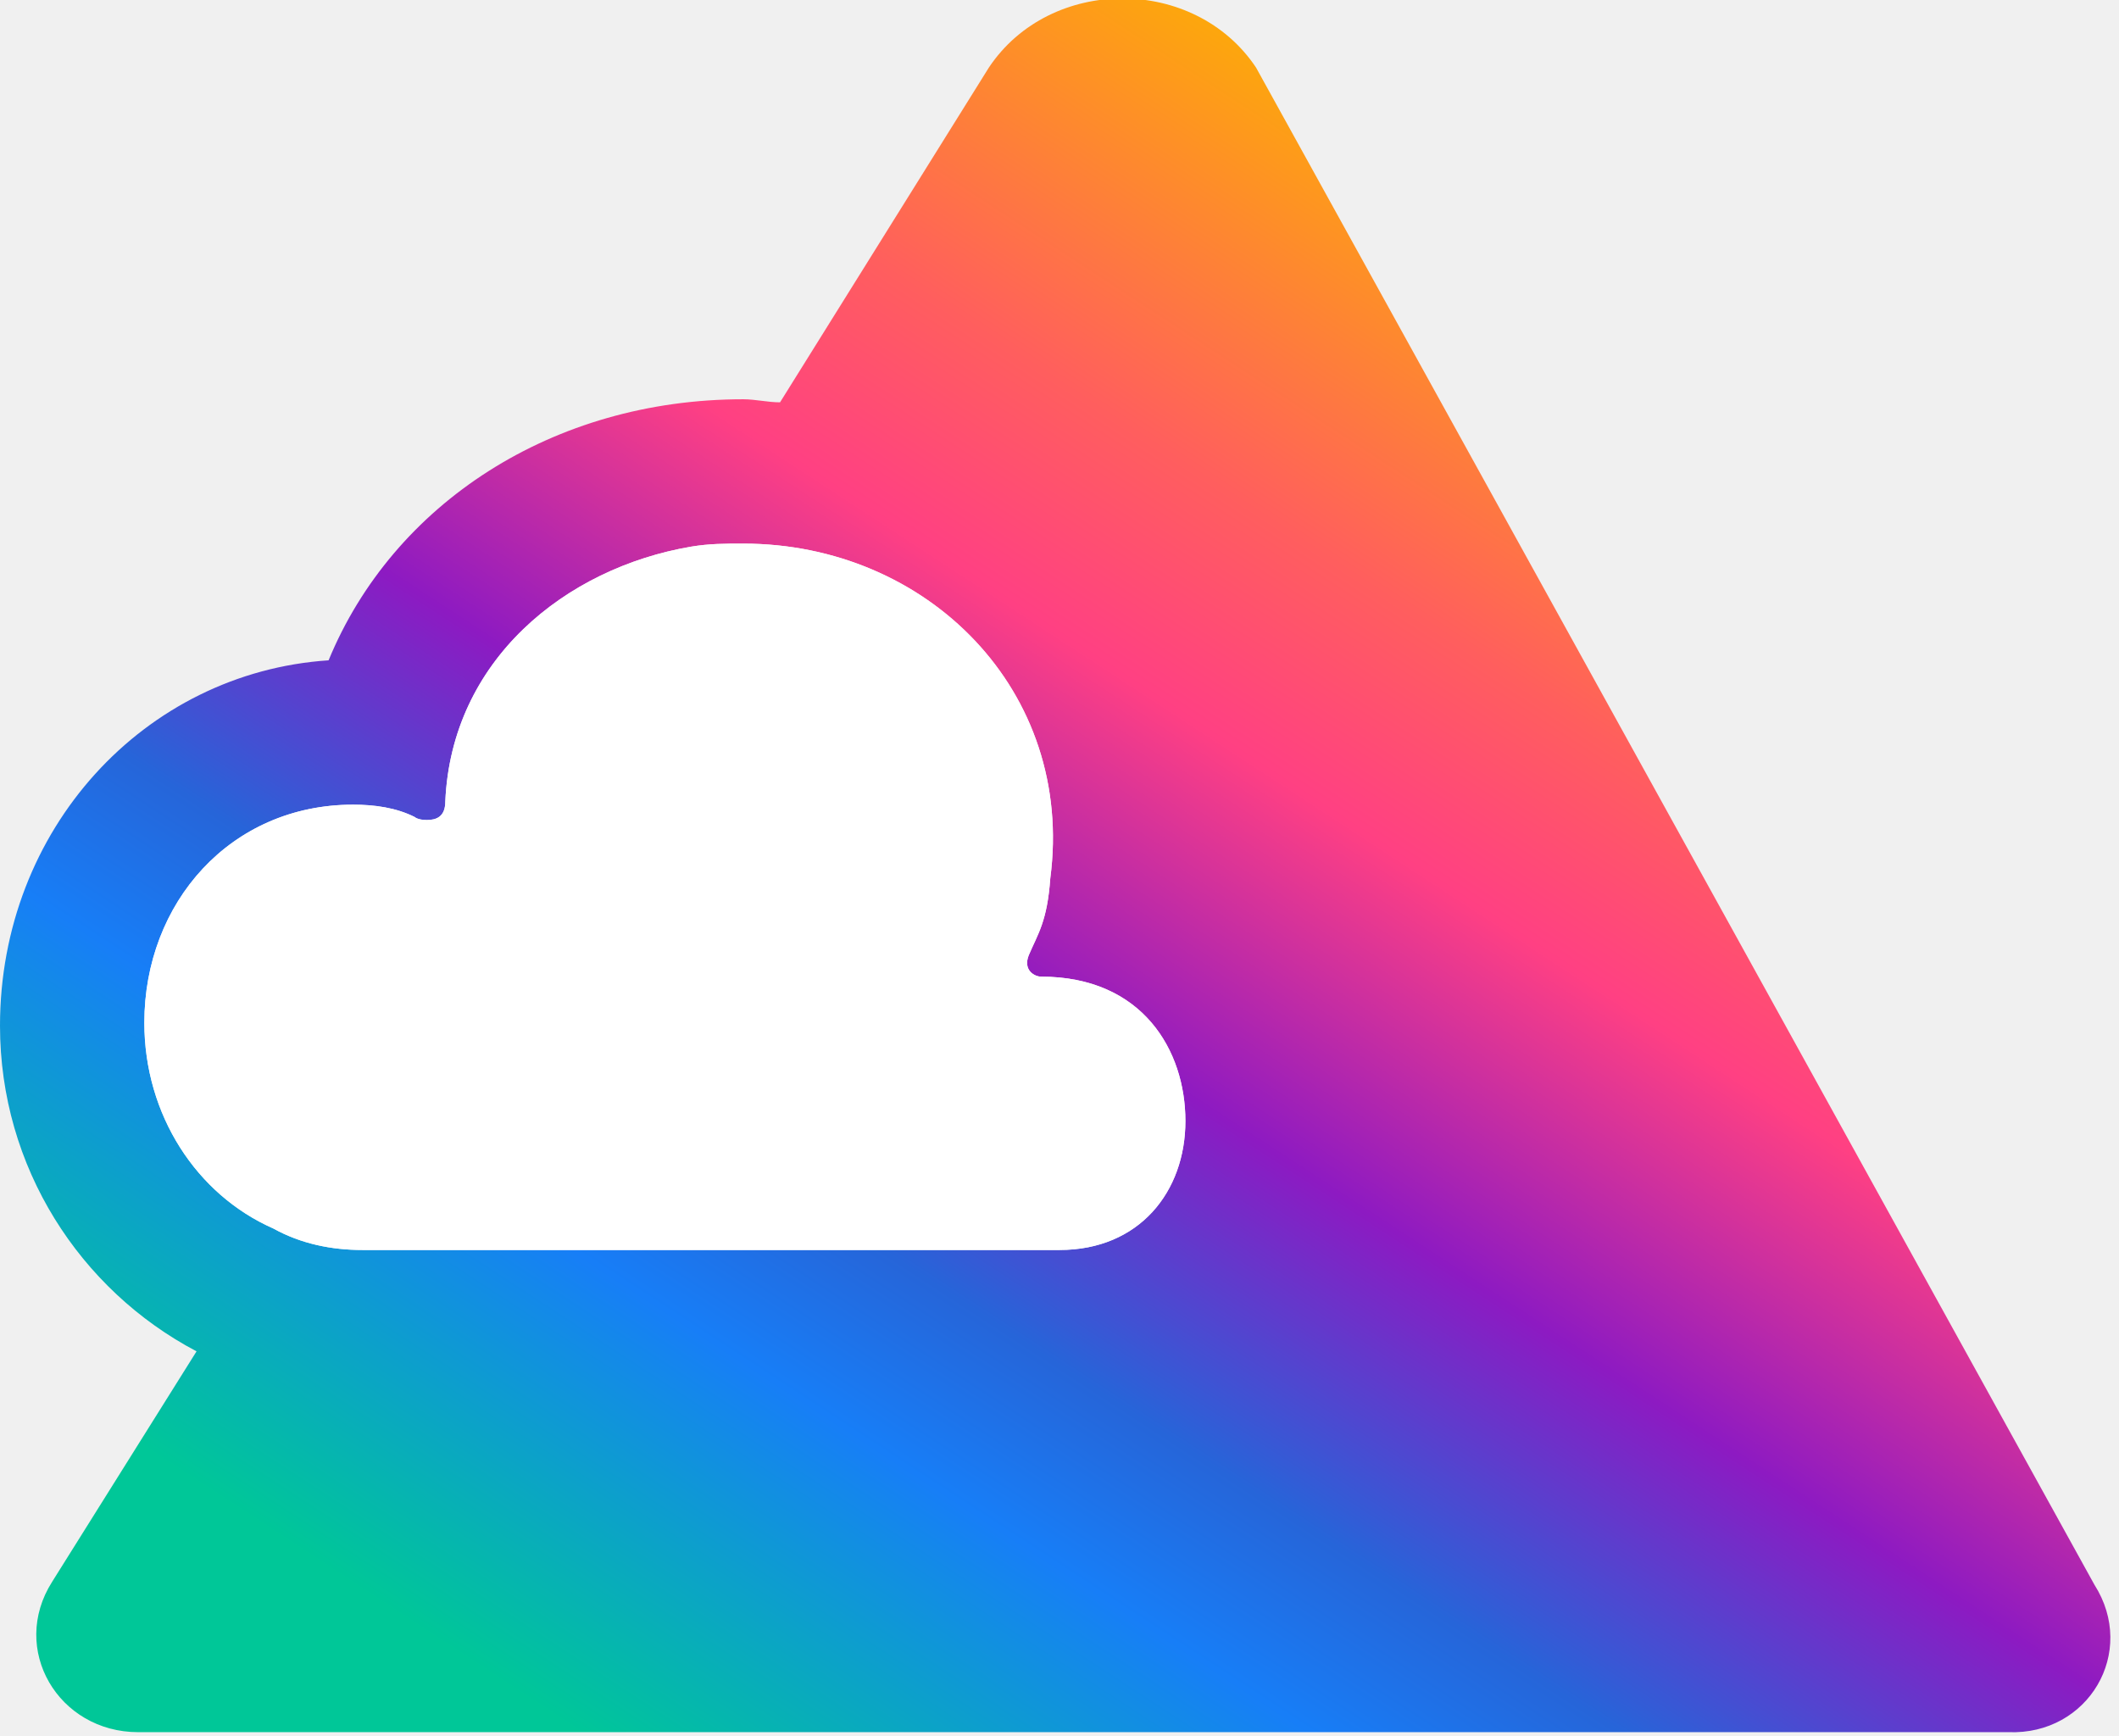
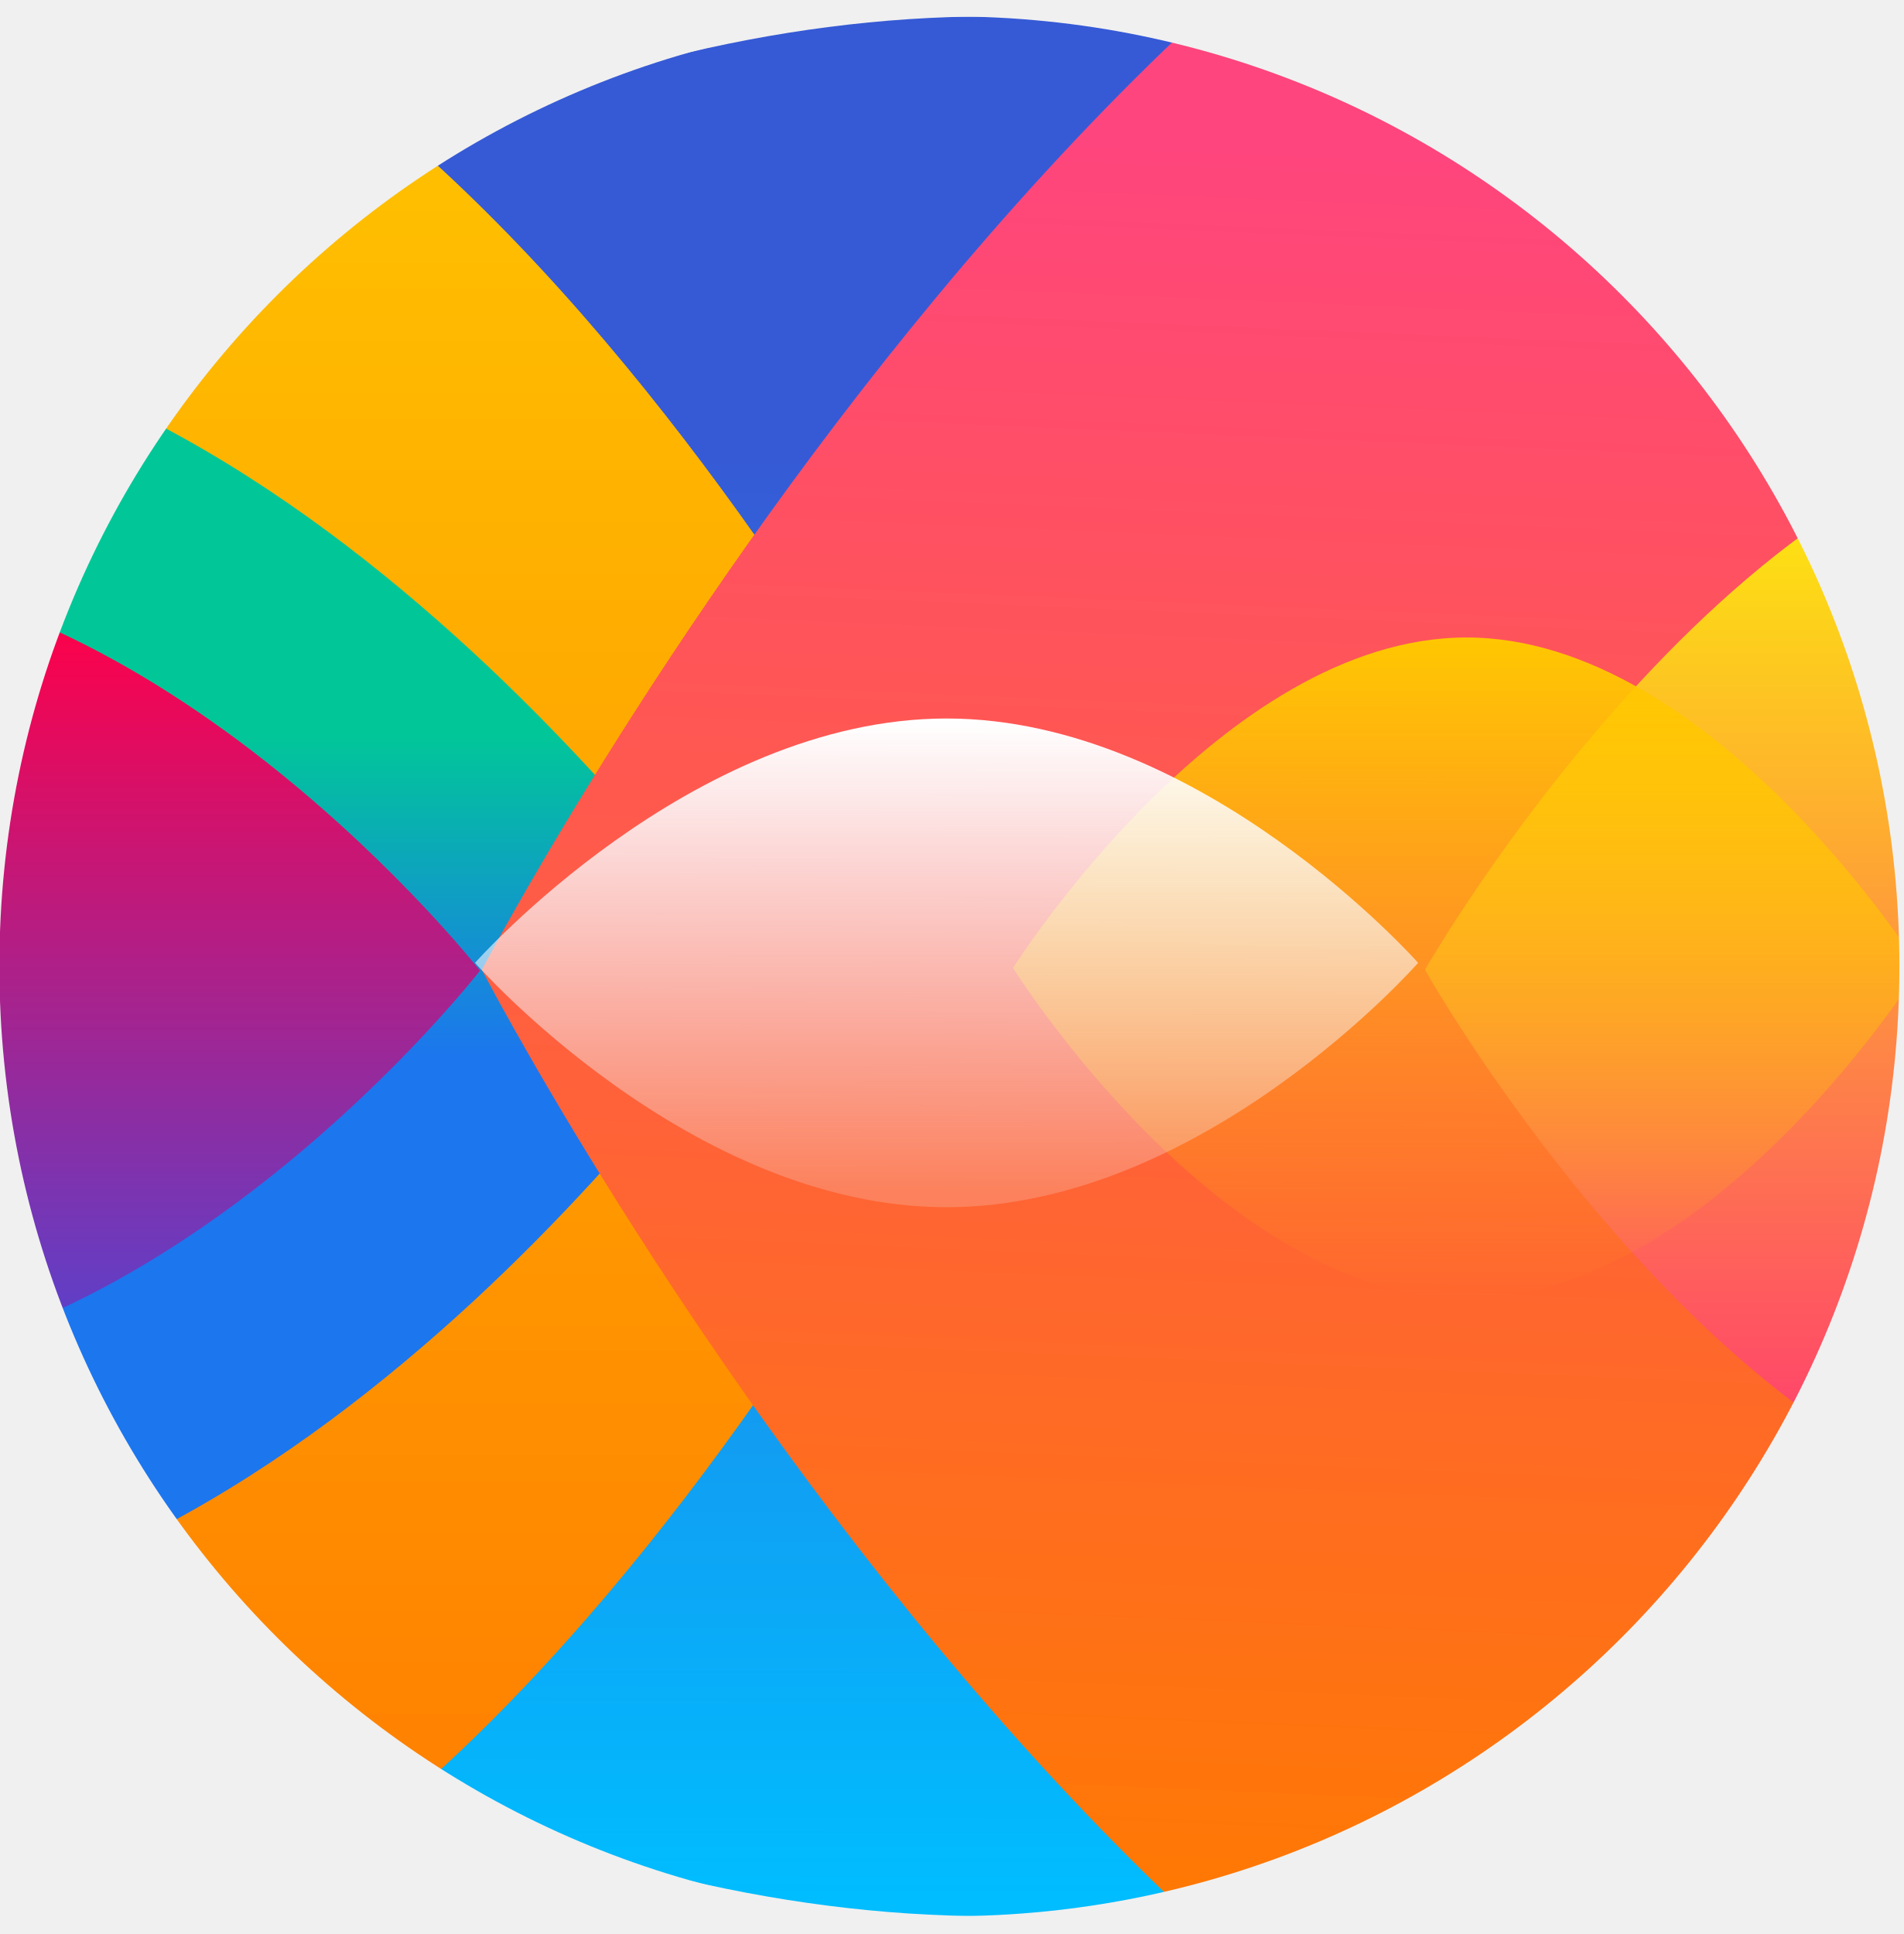
- <svg xmlns="http://www.w3.org/2000/svg" version="1.1" id="uuid-a66a61db-fbcd-42ce-a372-2e56072a59df" x="0px" y="0px" viewBox="0 0 69 56.5" style="enable-background:new 0 0 255.6 56.5;" xml:space="preserve">
-   <linearGradient id="scLogo001" gradientUnits="userSpaceOnUse" x1="23.084" y1="3005.927" x2="60.675" y2="2948.417" gradientTransform="matrix(1 0 0 1 0 -2946.74)">
-     <stop offset="0" stop-color="#00c798" />
-     <stop offset=".19" stop-color="#177ef7" />
-     <stop offset=".27" stop-color="#2665d9" />
-     <stop offset=".41" stop-color="#8d1ac2" />
-     <stop offset=".56" stop-color="#ff4083" />
-     <stop offset=".66" stop-color="#ff5e5e" />
-     <stop offset=".87" stop-color="#fdb200" />
-   </linearGradient>
-   <path style="fill:url(#scLogo001);" d="M68.2,51.6L40.9,2.2c-2-3-6.7-3-8.7,0l-6.8,10.9c-0.4,0-0.8-0.1-1.2-0.1  c-6.2,0-11.4,3.4-13.5,8.5C4.7,21.9,0,27,0,33.4C0,38,2.6,42,6.4,44l-4.7,7.5c-1.4,2.2,0.2,4.9,2.8,4.9h60.9  C68,56.5,69.6,53.8,68.2,51.6C68.2,51.6,68.2,51.6,68.2,51.6z M11.5,26.2c0.7,0,1.4,0.1,2,0.4c0,0,0.1,0.1,0.4,0.1  c0.3,0,0.6-0.1,0.6-0.6c0.2-4.6,3.9-7.6,8-8.3c0.6-0.1,1.1-0.1,1.7-0.1c6,0,10.8,4.8,10,10.9c-0.1,1.4-0.4,1.8-0.7,2.5  c-0.2,0.5,0.2,0.7,0.4,0.7l0,0c3.3,0,4.7,2.4,4.7,4.7c0,2.3-1.5,4.2-4.1,4.2H11.8c-1,0-2-0.2-2.9-0.7c-2.5-1.1-4.2-3.7-4.2-6.7  C4.7,29.4,7.5,26.2,11.5,26.2C11.5,26.2,11.5,26.2,11.5,26.2z" />
-   <path style="fill:#FFFFFF;" d="M11.5,26.2c0.7,0,1.4,0.1,2,0.4c0,0,0.1,0.1,0.4,0.1c0.3,0,0.6-0.1,0.6-0.6c0.2-4.6,3.9-7.6,8-8.3  c0.6-0.1,1.1-0.1,1.7-0.1c6,0,10.8,4.8,10,10.9c-0.1,1.4-0.4,1.8-0.7,2.5c-0.2,0.5,0.2,0.7,0.4,0.7l0,0c3.3,0,4.7,2.4,4.7,4.7  c0,2.3-1.5,4.2-4.1,4.2H11.8c-1,0-2-0.2-2.9-0.7c-2.5-1.1-4.2-3.7-4.2-6.7C4.7,29.4,7.5,26.2,11.5,26.2  C11.5,26.2,11.5,26.2,11.5,26.2z" />
+ <svg xmlns="http://www.w3.org/2000/svg" width="62" height="63" viewBox="0 0 62 63" fill="none">
+   <g clip-path="url(#clip0_45_1598)">
+     <mask id="mask0_45_1598" style="mask-type:luminance" maskUnits="userSpaceOnUse" x="-1" y="0" width="63" height="63">
+       <path d="M30.924 62.421C48.014 62.421 61.867 48.567 61.867 31.477C61.867 14.388 48.014 0.534 30.924 0.534C13.834 0.534 -0.02 14.388 -0.02 31.477C-0.02 48.567 13.834 62.421 30.924 62.421Z" fill="white" />
+     </mask>
+     <g mask="url(#mask0_45_1598)">
+       <path d="M32.288 62.421C3.415 62.421 -20.63 31.477 -20.63 31.477C-20.63 31.477 3.629 0.534 32.288 0.534C60.947 0.534 85.206 31.477 85.206 31.477C85.206 31.477 61.161 62.421 32.288 62.421Z" fill="url(#paint0_linear_45_1598)" />
+       <path d="M-3.221 65.991C-23.012 65.991 -39.491 31.531 -39.491 31.531C-39.491 31.531 -22.864 -2.929 -3.221 -2.929C16.421 -2.929 33.049 31.531 33.049 31.531C33.049 31.531 16.569 65.991 -3.221 65.991Z" fill="url(#paint1_linear_45_1598)" />
+       <path d="M-6.979 53.008C-21.178 53.008 -33 31.531 -33 31.531C-33 31.531 -21.072 10.055 -6.979 10.055C7.113 10.055 19.041 31.531 19.041 31.531C19.041 31.531 7.219 53.008 -6.979 53.008Z" fill="url(#paint2_linear_45_1598)" />
+       <path d="M-6.823 53.008C-24.031 53.008 -38.361 31.802 -38.361 31.802C-38.361 31.802 -23.903 10.596 -6.823 10.596C10.258 10.596 24.716 31.802 24.716 31.802C24.716 31.802 10.386 53.008 -6.823 53.008Z" fill="url(#paint3_linear_45_1598)" />
+       <path d="M-6.87 44.763C-19.149 44.763 -29.374 31.618 -29.374 31.618C-29.374 31.618 -19.058 18.472 -6.87 18.472C5.318 18.472 15.635 31.618 15.635 31.618C15.635 31.618 5.409 44.763 -6.87 44.763Z" fill="url(#paint4_linear_45_1598)" />
+       <path d="M65.586 75.426C38.364 75.426 15.695 31.589 15.695 31.589C15.695 31.589 38.566 -12.247 65.586 -12.247C92.607 -12.247 115.477 31.589 115.477 31.589C115.477 31.589 92.809 75.426 65.586 75.426Z" fill="url(#paint5_linear_45_1598)" />
+       <path d="M68.919 49.784C56.641 49.784 46.415 31.589 46.415 31.589C46.415 31.589 56.731 13.539 68.919 13.539C81.108 13.539 91.424 31.662 91.424 31.662C91.424 31.662 81.198 49.784 68.919 49.784Z" fill="url(#paint6_linear_45_1598)" />
+       <path d="M47.767 42.297C39.709 42.297 32.999 31.531 32.999 31.531C32.999 31.531 39.769 20.766 47.767 20.766C55.766 20.766 62.536 31.531 62.536 31.531C62.536 31.531 55.826 42.297 47.767 42.297Z" fill="url(#paint7_linear_45_1598)" />
+       <path d="M30.831 39.325C22.451 39.325 15.472 31.365 15.472 31.365C15.472 31.365 22.513 23.405 30.831 23.405C39.15 23.405 46.191 31.365 46.191 31.365C46.191 31.365 39.212 39.325 30.831 39.325Z" fill="url(#paint8_linear_45_1598)" />
+     </g>
+   </g>
+   <defs>
+     <linearGradient id="paint0_linear_45_1598" x1="32.288" y1="61.852" x2="32.37" y2="0.456" gradientUnits="userSpaceOnUse">
+       <stop stop-color="#00BDFF" />
+       <stop offset="0.765" stop-color="#365AD6" />
+     </linearGradient>
+     <linearGradient id="paint1_linear_45_1598" x1="-3.221" y1="63.882" x2="-3.221" y2="-1.149" gradientUnits="userSpaceOnUse">
+       <stop stop-color="#FF7A00" />
+       <stop offset="1" stop-color="#FFC700" />
+     </linearGradient>
+     <linearGradient id="paint2_linear_45_1598" x1="-6.979" y1="52.287" x2="-6.979" y2="10.63" gradientUnits="userSpaceOnUse">
+       <stop stop-color="#F1B43F" stop-opacity="0" />
+       <stop offset="1" stop-color="#EB6964" />
+     </linearGradient>
+     <linearGradient id="paint3_linear_45_1598" x1="-6.823" y1="51.198" x2="-6.823" y2="12.117" gradientUnits="userSpaceOnUse">
+       <stop offset="0.43" stop-color="#1C76EE" />
+       <stop offset="0.7" stop-color="#01C798" />
+     </linearGradient>
+     <linearGradient id="paint4_linear_45_1598" x1="-6.87" y1="44.197" x2="-6.87" y2="20.056" gradientUnits="userSpaceOnUse">
+       <stop stop-color="#5543CF" />
+       <stop offset="1" stop-color="#FF0048" />
+     </linearGradient>
+     <linearGradient id="paint5_linear_45_1598" x1="63.056" y1="64.291" x2="65.522" y2="5.861" gradientUnits="userSpaceOnUse">
+       <stop stop-color="#FF7A00" />
+       <stop offset="1" stop-color="#FF457D" />
+     </linearGradient>
+     <linearGradient id="paint6_linear_45_1598" x1="68.919" y1="49.032" x2="68.919" y2="13.921" gradientUnits="userSpaceOnUse">
+       <stop stop-color="#FF3673" />
+       <stop offset="1" stop-color="#FDF308" />
+     </linearGradient>
+     <linearGradient id="paint7_linear_45_1598" x1="47.767" y1="42.24" x2="47.767" y2="20.714" gradientUnits="userSpaceOnUse">
+       <stop stop-color="#FFC700" stop-opacity="0" />
+       <stop offset="1" stop-color="#FFC700" />
+     </linearGradient>
+     <linearGradient id="paint8_linear_45_1598" x1="30.831" y1="38.826" x2="30.839" y2="23.455" gradientUnits="userSpaceOnUse">
+       <stop stop-color="#F1F6FF" stop-opacity="0.2" />
+       <stop offset="1" stop-color="white" />
+     </linearGradient>
+     <clipPath id="clip0_45_1598">
+       <rect width="61.887" height="61.887" fill="white" transform="translate(0 0.533691)" />
+     </clipPath>
+   </defs>
</svg>
